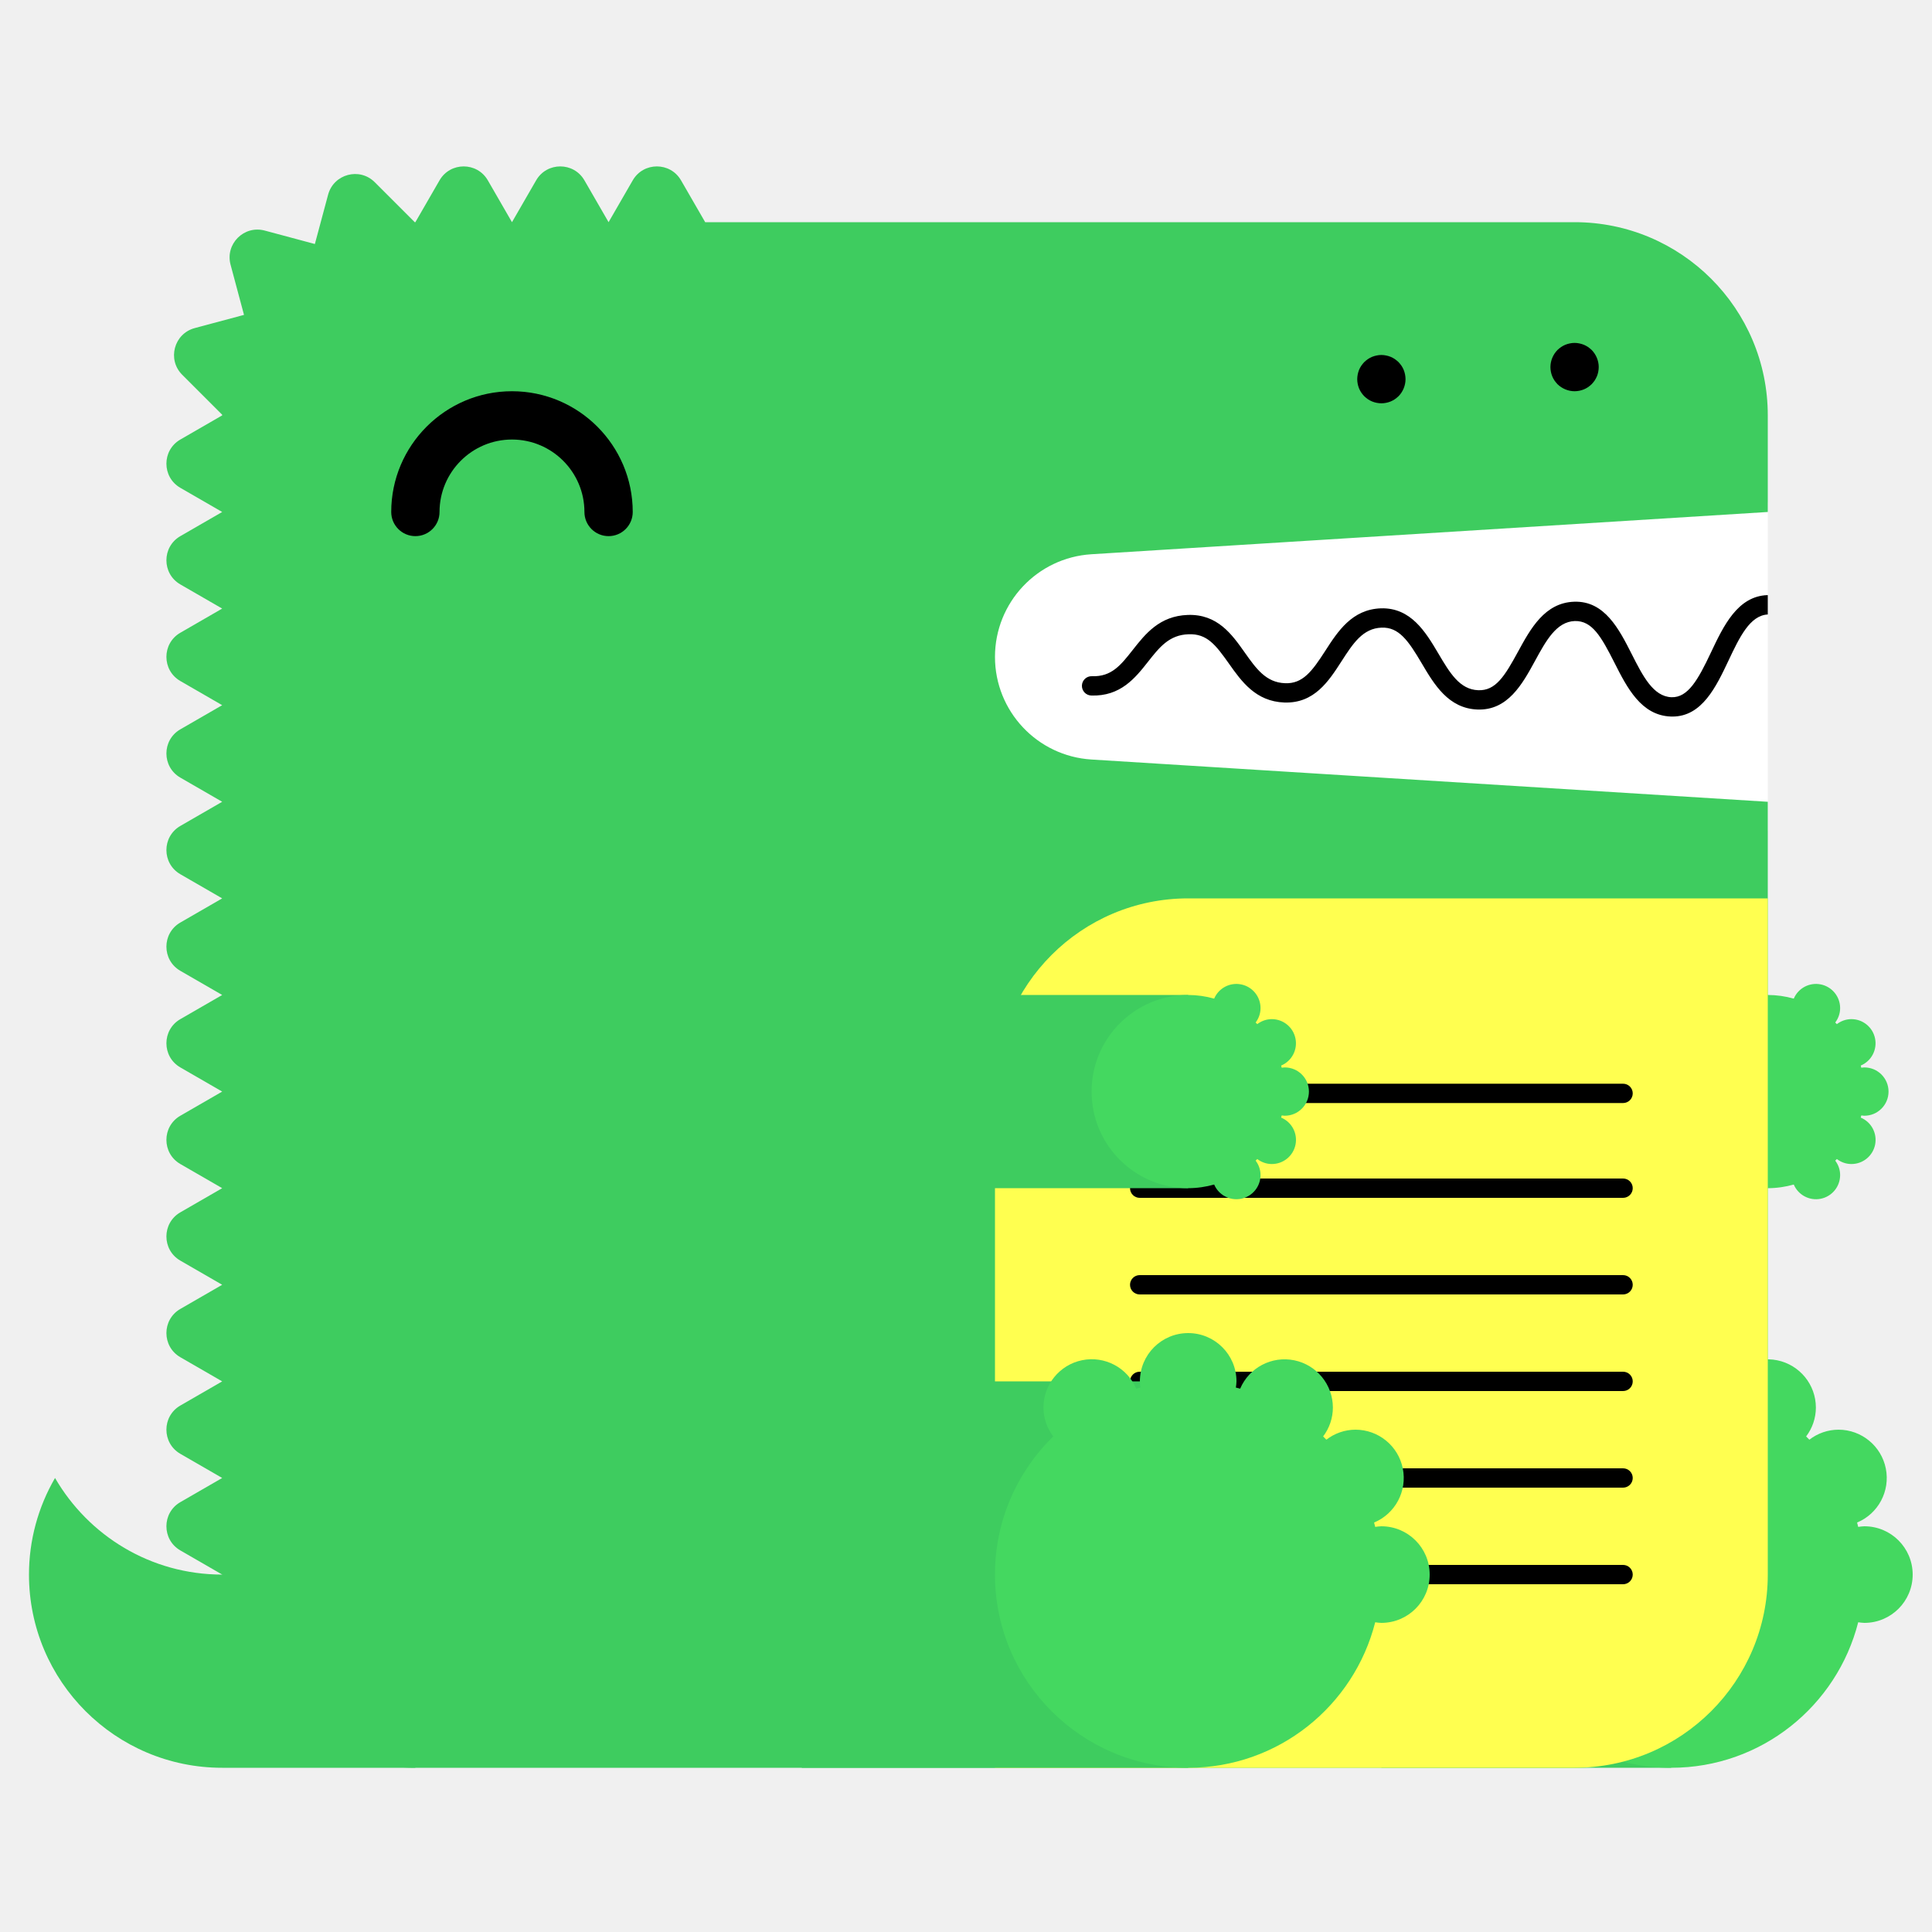
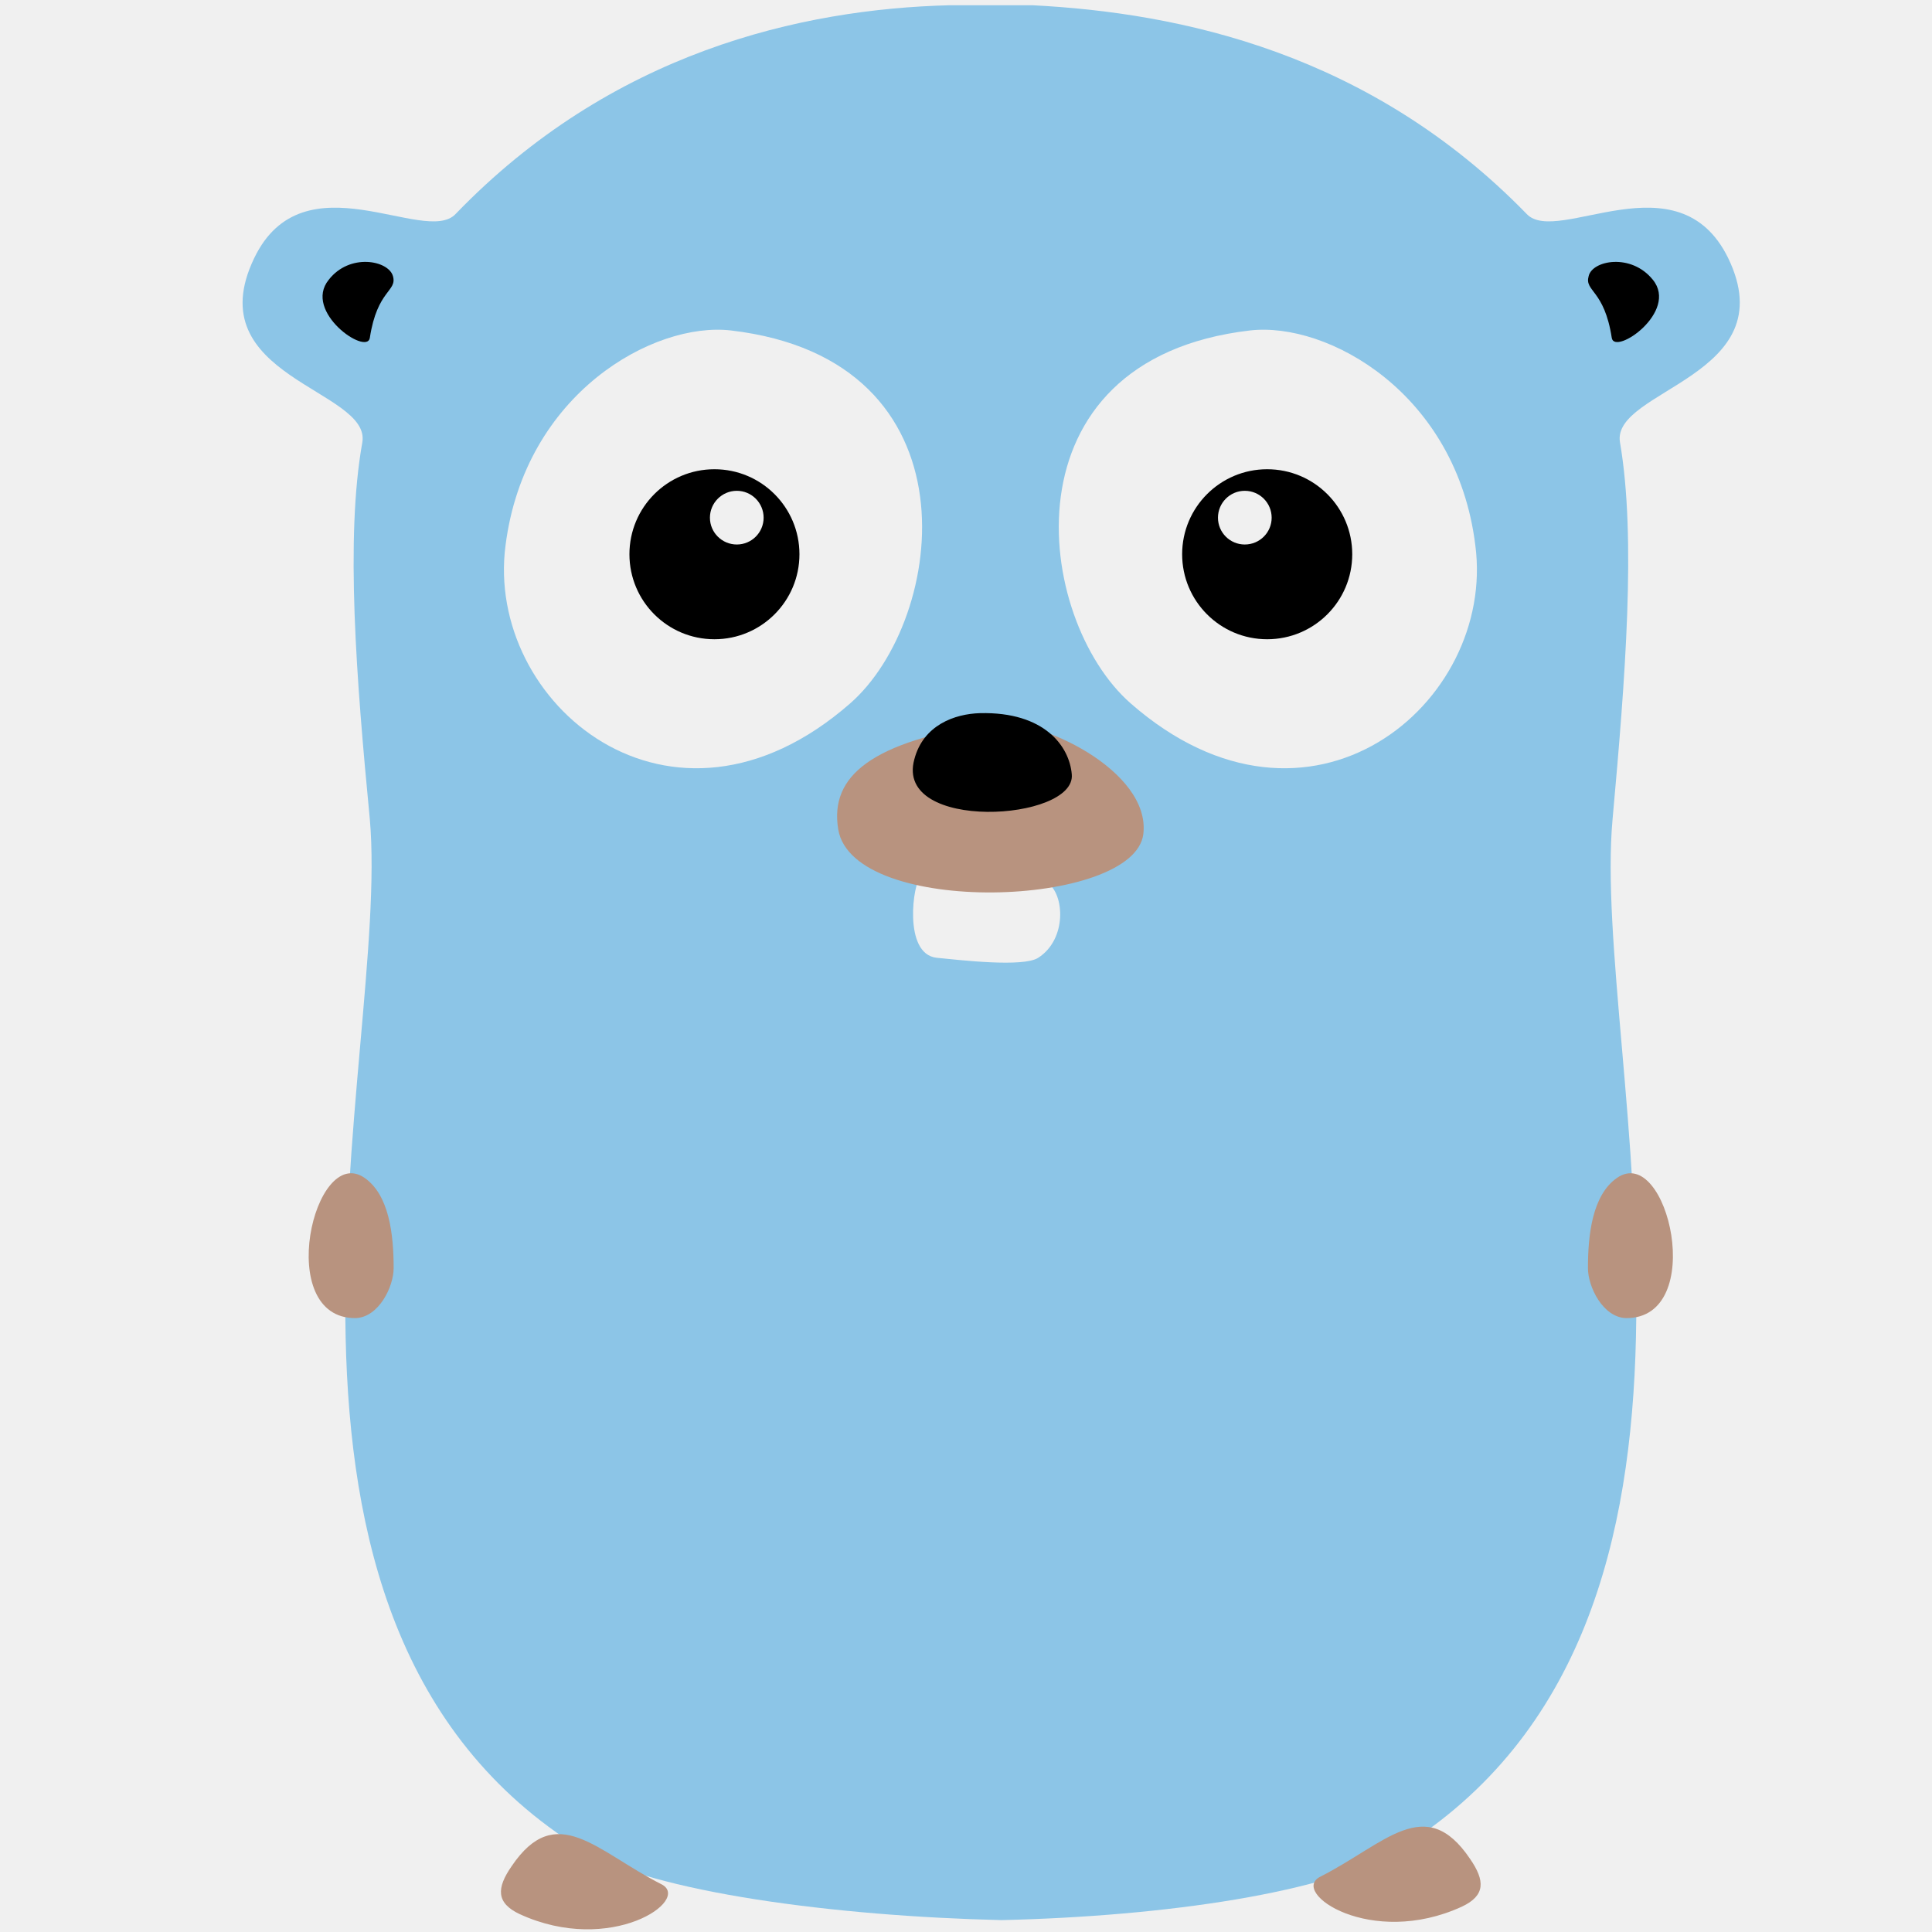
- <svg xmlns="http://www.w3.org/2000/svg" width="200" height="200" viewBox="0 0 200 200">
-   <g fill="none" fill-rule="evenodd">
-     <path fill="#FFF" d="M99 52h84v34H99z" />
-     <path d="M23 163c-7.398 0-13.843-4.027-17.303-10A19.886 19.886 0 0 0 3 163c0 11.046 8.954 20 20 20h20v-20H23z" fill="#3ECC5F" />
-     <path d="M112.98 57.376L183 53V43c0-11.046-8.954-20-20-20H73l-2.5-4.33c-1.112-1.925-3.889-1.925-5 0L63 23l-2.5-4.33c-1.111-1.925-3.889-1.925-5 0L53 23l-2.5-4.33c-1.111-1.925-3.889-1.925-5 0L43 23c-.022 0-.042.003-.065.003l-4.142-4.141c-1.57-1.571-4.252-.853-4.828 1.294l-1.369 5.104-5.192-1.392c-2.148-.575-4.111 1.389-3.535 3.536l1.39 5.193-5.102 1.367c-2.148.576-2.867 3.259-1.296 4.83l4.142 4.142c0 .021-.003.042-.003.064l-4.33 2.5c-1.925 1.111-1.925 3.889 0 5L23 53l-4.33 2.5c-1.925 1.111-1.925 3.889 0 5L23 63l-4.33 2.5c-1.925 1.111-1.925 3.889 0 5L23 73l-4.33 2.5c-1.925 1.111-1.925 3.889 0 5L23 83l-4.33 2.5c-1.925 1.111-1.925 3.889 0 5L23 93l-4.33 2.5c-1.925 1.111-1.925 3.889 0 5L23 103l-4.33 2.5c-1.925 1.111-1.925 3.889 0 5L23 113l-4.33 2.5c-1.925 1.111-1.925 3.889 0 5L23 123l-4.33 2.5c-1.925 1.111-1.925 3.889 0 5L23 133l-4.33 2.5c-1.925 1.111-1.925 3.889 0 5L23 143l-4.33 2.5c-1.925 1.111-1.925 3.889 0 5L23 153l-4.33 2.5c-1.925 1.111-1.925 3.889 0 5L23 163c0 11.046 8.954 20 20 20h120c11.046 0 20-8.954 20-20V83l-70.02-4.376A10.645 10.645 0 0 1 103 68c0-5.621 4.37-10.273 9.98-10.624" fill="#3ECC5F" />
-     <path fill="#3ECC5F" d="M143 183h30v-40h-30z" />
-     <path d="M193 158c-.219 0-.428.037-.639.064-.038-.15-.074-.301-.116-.451A5 5 0 0 0 190.32 148a4.96 4.96 0 0 0-3.016 1.036 26.531 26.531 0 0 0-.335-.336 4.955 4.955 0 0 0 1.011-2.987 5 5 0 0 0-9.599-1.959c-.148-.042-.297-.077-.445-.115.027-.211.064-.42.064-.639a5 5 0 0 0-5-5 5 5 0 0 0-5 5c0 .219.037.428.064.639-.148.038-.297.073-.445.115a4.998 4.998 0 0 0-9.599 1.959c0 1.125.384 2.151 1.011 2.987-3.717 3.632-6.031 8.693-6.031 14.3 0 11.046 8.954 20 20 20 9.339 0 17.16-6.41 19.361-15.064.211.027.42.064.639.064a5 5 0 0 0 5-5 5 5 0 0 0-5-5" fill="#44D860" />
-     <path fill="#3ECC5F" d="M153 123h30v-20h-30z" />
-     <path d="M193 115.5a2.5 2.5 0 1 0 0-5c-.109 0-.214.019-.319.032-.02-.075-.037-.15-.058-.225a2.501 2.501 0 0 0-.963-4.807c-.569 0-1.088.197-1.508.518a6.653 6.653 0 0 0-.168-.168c.314-.417.506-.931.506-1.494a2.5 2.5 0 0 0-4.8-.979A9.987 9.987 0 0 0 183 103c-5.522 0-10 4.478-10 10s4.478 10 10 10c.934 0 1.833-.138 2.69-.377a2.5 2.5 0 0 0 4.8-.979c0-.563-.192-1.077-.506-1.494.057-.055.113-.111.168-.168.42.321.939.518 1.508.518a2.5 2.5 0 0 0 .963-4.807c.021-.074.038-.15.058-.225.105.013.21.032.319.032" fill="#44D860" />
-     <path d="M63 55.5a2.5 2.5 0 0 1-2.5-2.5c0-4.136-3.364-7.5-7.5-7.5s-7.5 3.364-7.5 7.5a2.5 2.5 0 1 1-5 0c0-6.893 5.607-12.5 12.5-12.5S65.5 46.107 65.5 53a2.5 2.5 0 0 1-2.5 2.5" fill="#000" />
-     <path d="M103 183h60c11.046 0 20-8.954 20-20V93h-60c-11.046 0-20 8.954-20 20v70z" fill="#FFFF50" />
-     <path d="M168.02 124h-50.04a1 1 0 1 1 0-2h50.04a1 1 0 1 1 0 2m0 20h-50.04a1 1 0 1 1 0-2h50.04a1 1 0 1 1 0 2m0 20h-50.04a1 1 0 1 1 0-2h50.04a1 1 0 1 1 0 2m0-49.814h-50.04a1 1 0 1 1 0-2h50.04a1 1 0 1 1 0 2m0 19.814h-50.04a1 1 0 1 1 0-2h50.04a1 1 0 1 1 0 2m0 20h-50.04a1 1 0 1 1 0-2h50.04a1 1 0 1 1 0 2M183 61.611c-.012 0-.022-.006-.034-.005-3.09.105-4.552 3.196-5.842 5.923-1.346 2.85-2.387 4.703-4.093 4.647-1.889-.068-2.969-2.202-4.113-4.46-1.314-2.594-2.814-5.536-5.963-5.426-3.046.104-4.513 2.794-5.807 5.167-1.377 2.528-2.314 4.065-4.121 3.994-1.927-.07-2.951-1.805-4.136-3.813-1.321-2.236-2.848-4.75-5.936-4.664-2.994.103-4.465 2.385-5.763 4.4-1.373 2.13-2.335 3.428-4.165 3.351-1.973-.07-2.992-1.51-4.171-3.177-1.324-1.873-2.816-3.993-5.895-3.89-2.928.1-4.399 1.97-5.696 3.618-1.232 1.564-2.194 2.802-4.229 2.724a1 1 0 0 0-.072 2c3.017.101 4.545-1.8 5.872-3.487 1.177-1.496 2.193-2.787 4.193-2.855 1.926-.082 2.829 1.115 4.195 3.045 1.297 1.834 2.769 3.914 5.731 4.021 3.103.104 4.596-2.215 5.918-4.267 1.182-1.834 2.202-3.417 4.15-3.484 1.793-.067 2.769 1.35 4.145 3.681 1.297 2.197 2.766 4.686 5.787 4.796 3.125.108 4.634-2.62 5.949-5.035 1.139-2.088 2.214-4.06 4.119-4.126 1.793-.042 2.728 1.595 4.111 4.33 1.292 2.553 2.757 5.445 5.825 5.556l.169.003c3.064 0 4.518-3.075 5.805-5.794 1.139-2.41 2.217-4.68 4.067-4.773v-2z" fill="#000" />
-     <path fill="#3ECC5F" d="M83 183h40v-40H83z" />
-     <path d="M143 158c-.219 0-.428.037-.639.064-.038-.15-.074-.301-.116-.451A5 5 0 0 0 140.32 148a4.96 4.96 0 0 0-3.016 1.036 26.531 26.531 0 0 0-.335-.336 4.955 4.955 0 0 0 1.011-2.987 5 5 0 0 0-9.599-1.959c-.148-.042-.297-.077-.445-.115.027-.211.064-.42.064-.639a5 5 0 0 0-5-5 5 5 0 0 0-5 5c0 .219.037.428.064.639-.148.038-.297.073-.445.115a4.998 4.998 0 0 0-9.599 1.959c0 1.125.384 2.151 1.011 2.987-3.717 3.632-6.031 8.693-6.031 14.3 0 11.046 8.954 20 20 20 9.339 0 17.16-6.41 19.361-15.064.211.027.42.064.639.064a5 5 0 0 0 5-5 5 5 0 0 0-5-5" fill="#44D860" />
-     <path fill="#3ECC5F" d="M83 123h40v-20H83z" />
-     <path d="M133 115.5a2.5 2.5 0 1 0 0-5c-.109 0-.214.019-.319.032-.02-.075-.037-.15-.058-.225a2.501 2.501 0 0 0-.963-4.807c-.569 0-1.088.197-1.508.518a6.653 6.653 0 0 0-.168-.168c.314-.417.506-.931.506-1.494a2.5 2.5 0 0 0-4.8-.979A9.987 9.987 0 0 0 123 103c-5.522 0-10 4.478-10 10s4.478 10 10 10c.934 0 1.833-.138 2.69-.377a2.5 2.5 0 0 0 4.8-.979c0-.563-.192-1.077-.506-1.494.057-.055.113-.111.168-.168.42.321.939.518 1.508.518a2.5 2.5 0 0 0 .963-4.807c.021-.074.038-.15.058-.225.105.013.21.032.319.032" fill="#44D860" />
-     <path d="M143 41.75c-.16 0-.33-.02-.49-.05a2.52 2.52 0 0 1-.47-.14c-.15-.06-.29-.14-.431-.23-.13-.09-.259-.2-.38-.31-.109-.12-.219-.24-.309-.38s-.17-.28-.231-.43a2.619 2.619 0 0 1-.189-.96c0-.16.02-.33.05-.49.03-.16.08-.31.139-.47.061-.15.141-.29.231-.43.09-.13.2-.26.309-.38.121-.11.25-.22.38-.31.141-.09.281-.17.431-.23.149-.06.31-.11.47-.14.32-.07.65-.07.98 0 .159.03.32.08.47.14.149.06.29.14.43.23.13.09.259.2.38.31.11.12.22.25.31.38.09.14.17.28.23.43.06.16.11.31.14.47.029.16.05.33.05.49 0 .66-.271 1.31-.73 1.77-.121.11-.25.22-.38.31-.14.09-.281.17-.43.23a2.565 2.565 0 0 1-.96.19m20-1.25c-.66 0-1.3-.27-1.771-.73a3.802 3.802 0 0 1-.309-.38c-.09-.14-.17-.28-.231-.43a2.619 2.619 0 0 1-.189-.96c0-.66.27-1.3.729-1.77.121-.11.25-.22.38-.31.141-.09.281-.17.431-.23.149-.06.31-.11.47-.14.32-.07.66-.07.98 0 .159.03.32.08.47.14.149.06.29.14.43.23.13.09.259.2.38.31.459.47.73 1.11.73 1.77 0 .16-.021.33-.05.49-.03.16-.08.32-.14.47-.07.15-.14.29-.23.43-.09.13-.2.26-.31.38-.121.11-.25.22-.38.31-.14.09-.281.17-.43.23a2.565 2.565 0 0 1-.96.19" fill="#000" />
+ <svg xmlns="http://www.w3.org/2000/svg" width="800px" height="800px" viewBox="0 0 24 24">
+   <g fill="none">
+     <path fill="#8CC5E7" d="M21.468,3.206 C22.181,4.68 20.013,4.837 20.124,5.495 C20.328,6.681 20.189,8.442 20.032,10.175 C19.763,13.112 21.959,20.145 17.381,22.971 C16.52,23.509 14.472,23.805 12.452,23.852 C12.452,23.852 12.442,23.852 12.442,23.852 C12.442,23.852 12.433,23.852 12.433,23.852 C10.413,23.805 8.087,23.509 7.225,22.971 C2.657,20.145 4.853,13.112 4.594,10.175 C4.427,8.442 4.288,6.681 4.501,5.495 C4.612,4.837 2.444,4.689 3.158,3.206 C3.769,1.937 5.28,3.058 5.659,2.659 C7.596,0.649 9.95,0.111 11.803,0.065 C11.988,0.065 12.822,0.065 12.822,0.065 C14.666,0.158 17.02,0.658 18.966,2.659 C19.346,3.058 20.847,1.937 21.468,3.206 Z M11.432,10.907 C11.349,10.944 11.21,11.852 11.636,11.898 C11.924,11.926 12.711,12.019 12.897,11.898 C13.258,11.666 13.221,11.11 13.017,10.971 C12.674,10.749 11.525,10.86 11.432,10.907 Z M9.079,4.105 C8.124,3.994 6.521,4.883 6.28,6.774 C6.021,8.738 8.337,10.684 10.561,8.738 C11.757,7.691 12.174,4.466 9.079,4.105 Z M15.528,4.105 C12.433,4.466 12.85,7.691 14.046,8.738 C16.269,10.684 18.586,8.738 18.327,6.774 C18.095,4.883 16.492,3.994 15.528,4.105 Z" />
+     <path fill="#B8937F" d="M12.313,8.988 C12.897,8.905 14.296,9.572 14.203,10.36 C14.092,11.277 10.598,11.398 10.413,10.304 C10.302,9.637 10.83,9.211 12.313,8.988 Z M20.198,16.374 C19.911,16.364 19.726,15.985 19.726,15.753 C19.726,15.336 19.781,14.845 20.087,14.632 C20.717,14.196 21.218,16.383 20.198,16.374 Z M4.418,16.374 C3.398,16.383 3.899,14.196 4.529,14.632 C4.835,14.845 4.89,15.336 4.89,15.753 C4.89,15.985 4.705,16.364 4.418,16.374 Z M18.262,23.092 C18.447,23.361 18.456,23.546 18.16,23.685 C17.029,24.204 16.019,23.509 16.399,23.314 C17.205,22.907 17.706,22.267 18.262,23.092 Z M6.354,23.185 C6.91,22.36 7.411,22.999 8.217,23.407 C8.597,23.602 7.587,24.297 6.456,23.778 C6.16,23.639 6.169,23.453 6.354,23.185 Z" />
+     <path fill="#000000" d="M19.735,3.429 C19.781,3.234 20.263,3.141 20.532,3.475 C20.856,3.873 20.059,4.42 20.022,4.198 C19.93,3.595 19.68,3.623 19.735,3.429 Z M4.881,3.429 C4.937,3.623 4.686,3.595 4.594,4.198 C4.557,4.42 3.76,3.873 4.084,3.475 C4.344,3.141 4.825,3.234 4.881,3.429 Z M15.741,7.941 C15.158,7.941 14.685,7.468 14.685,6.885 C14.685,6.302 15.158,5.829 15.741,5.829 C16.325,5.829 16.798,6.302 16.798,6.885 C16.798,7.468 16.325,7.941 15.741,7.941 Z M15.463,6.764 C15.648,6.764 15.797,6.615 15.797,6.431 C15.797,6.247 15.648,6.097 15.463,6.097 C15.279,6.097 15.13,6.247 15.13,6.431 C15.13,6.615 15.279,6.764 15.463,6.764 Z M11.358,9.433 C11.469,9.007 11.859,8.868 12.174,8.859 C12.98,8.84 13.286,9.276 13.314,9.619 C13.369,10.202 11.108,10.341 11.358,9.433 Z M8.875,7.941 C8.291,7.941 7.819,7.468 7.819,6.885 C7.819,6.302 8.291,5.829 8.875,5.829 C9.458,5.829 9.931,6.302 9.931,6.885 C9.931,7.468 9.458,7.941 8.875,7.941 Z M9.153,6.764 C9.337,6.764 9.486,6.615 9.486,6.431 C9.486,6.247 9.337,6.097 9.153,6.097 C8.969,6.097 8.819,6.247 8.819,6.431 C8.819,6.615 8.969,6.764 9.153,6.764 Z" />
  </g>
</svg>
